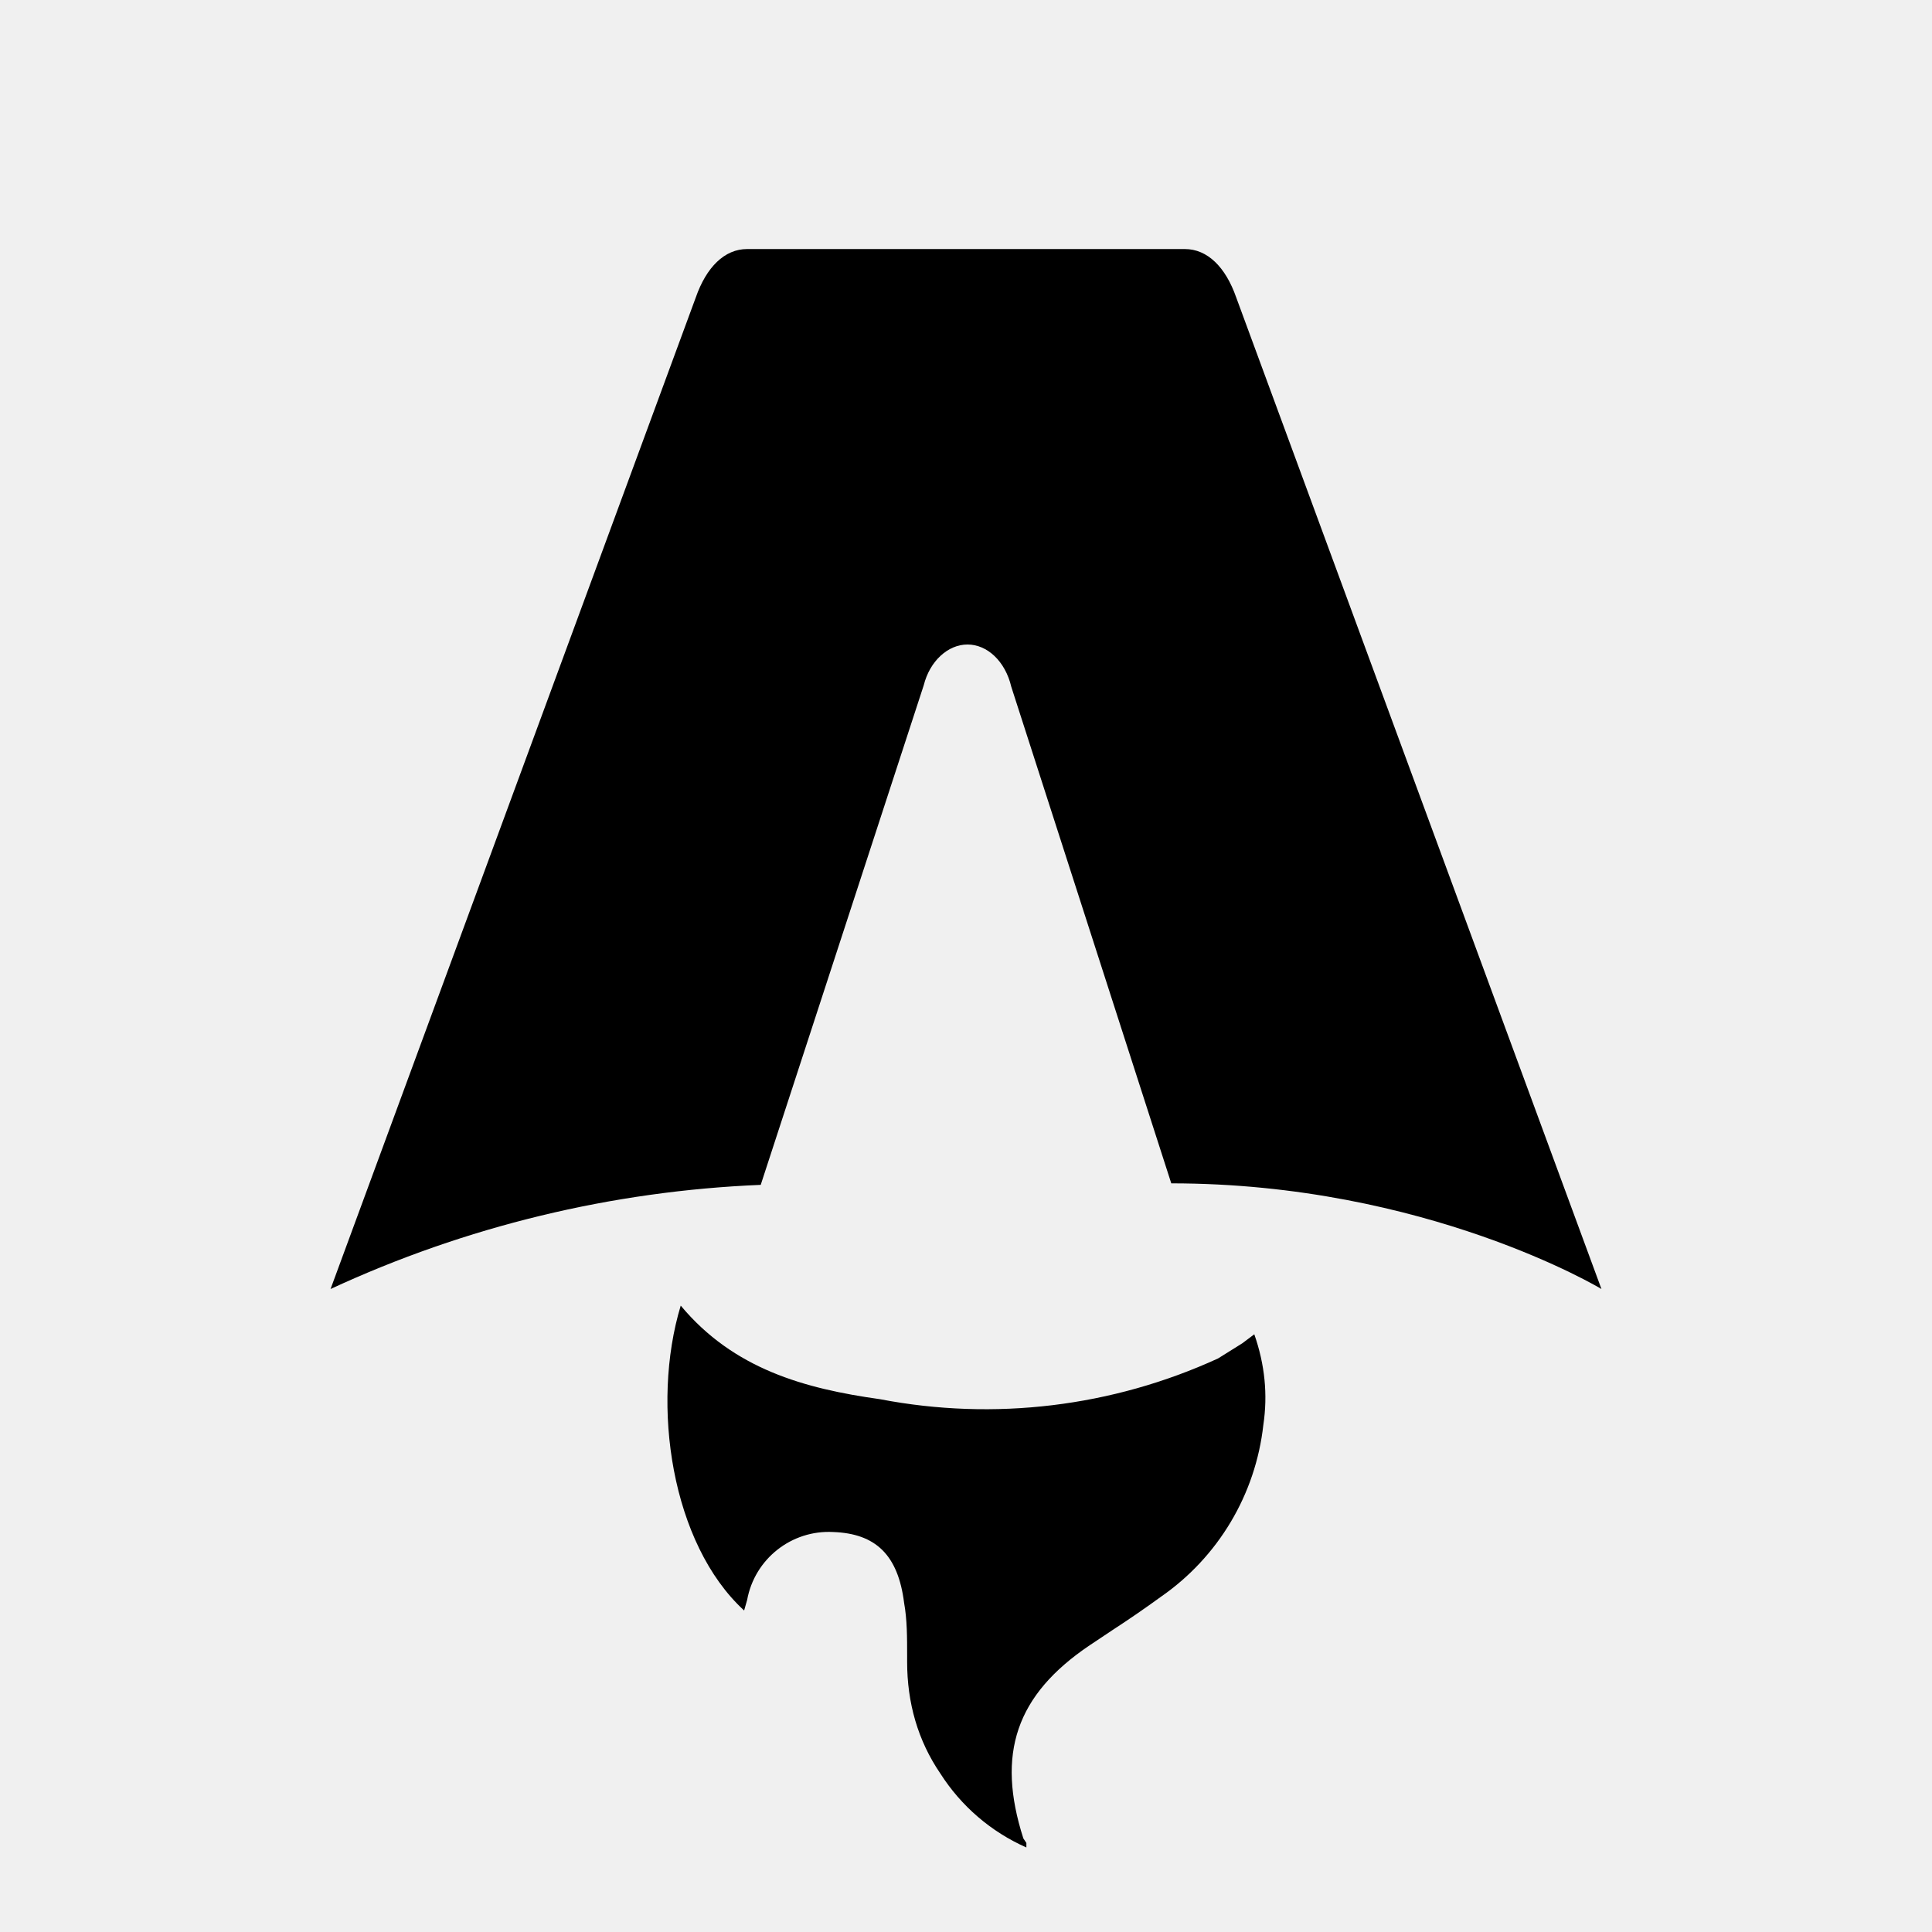
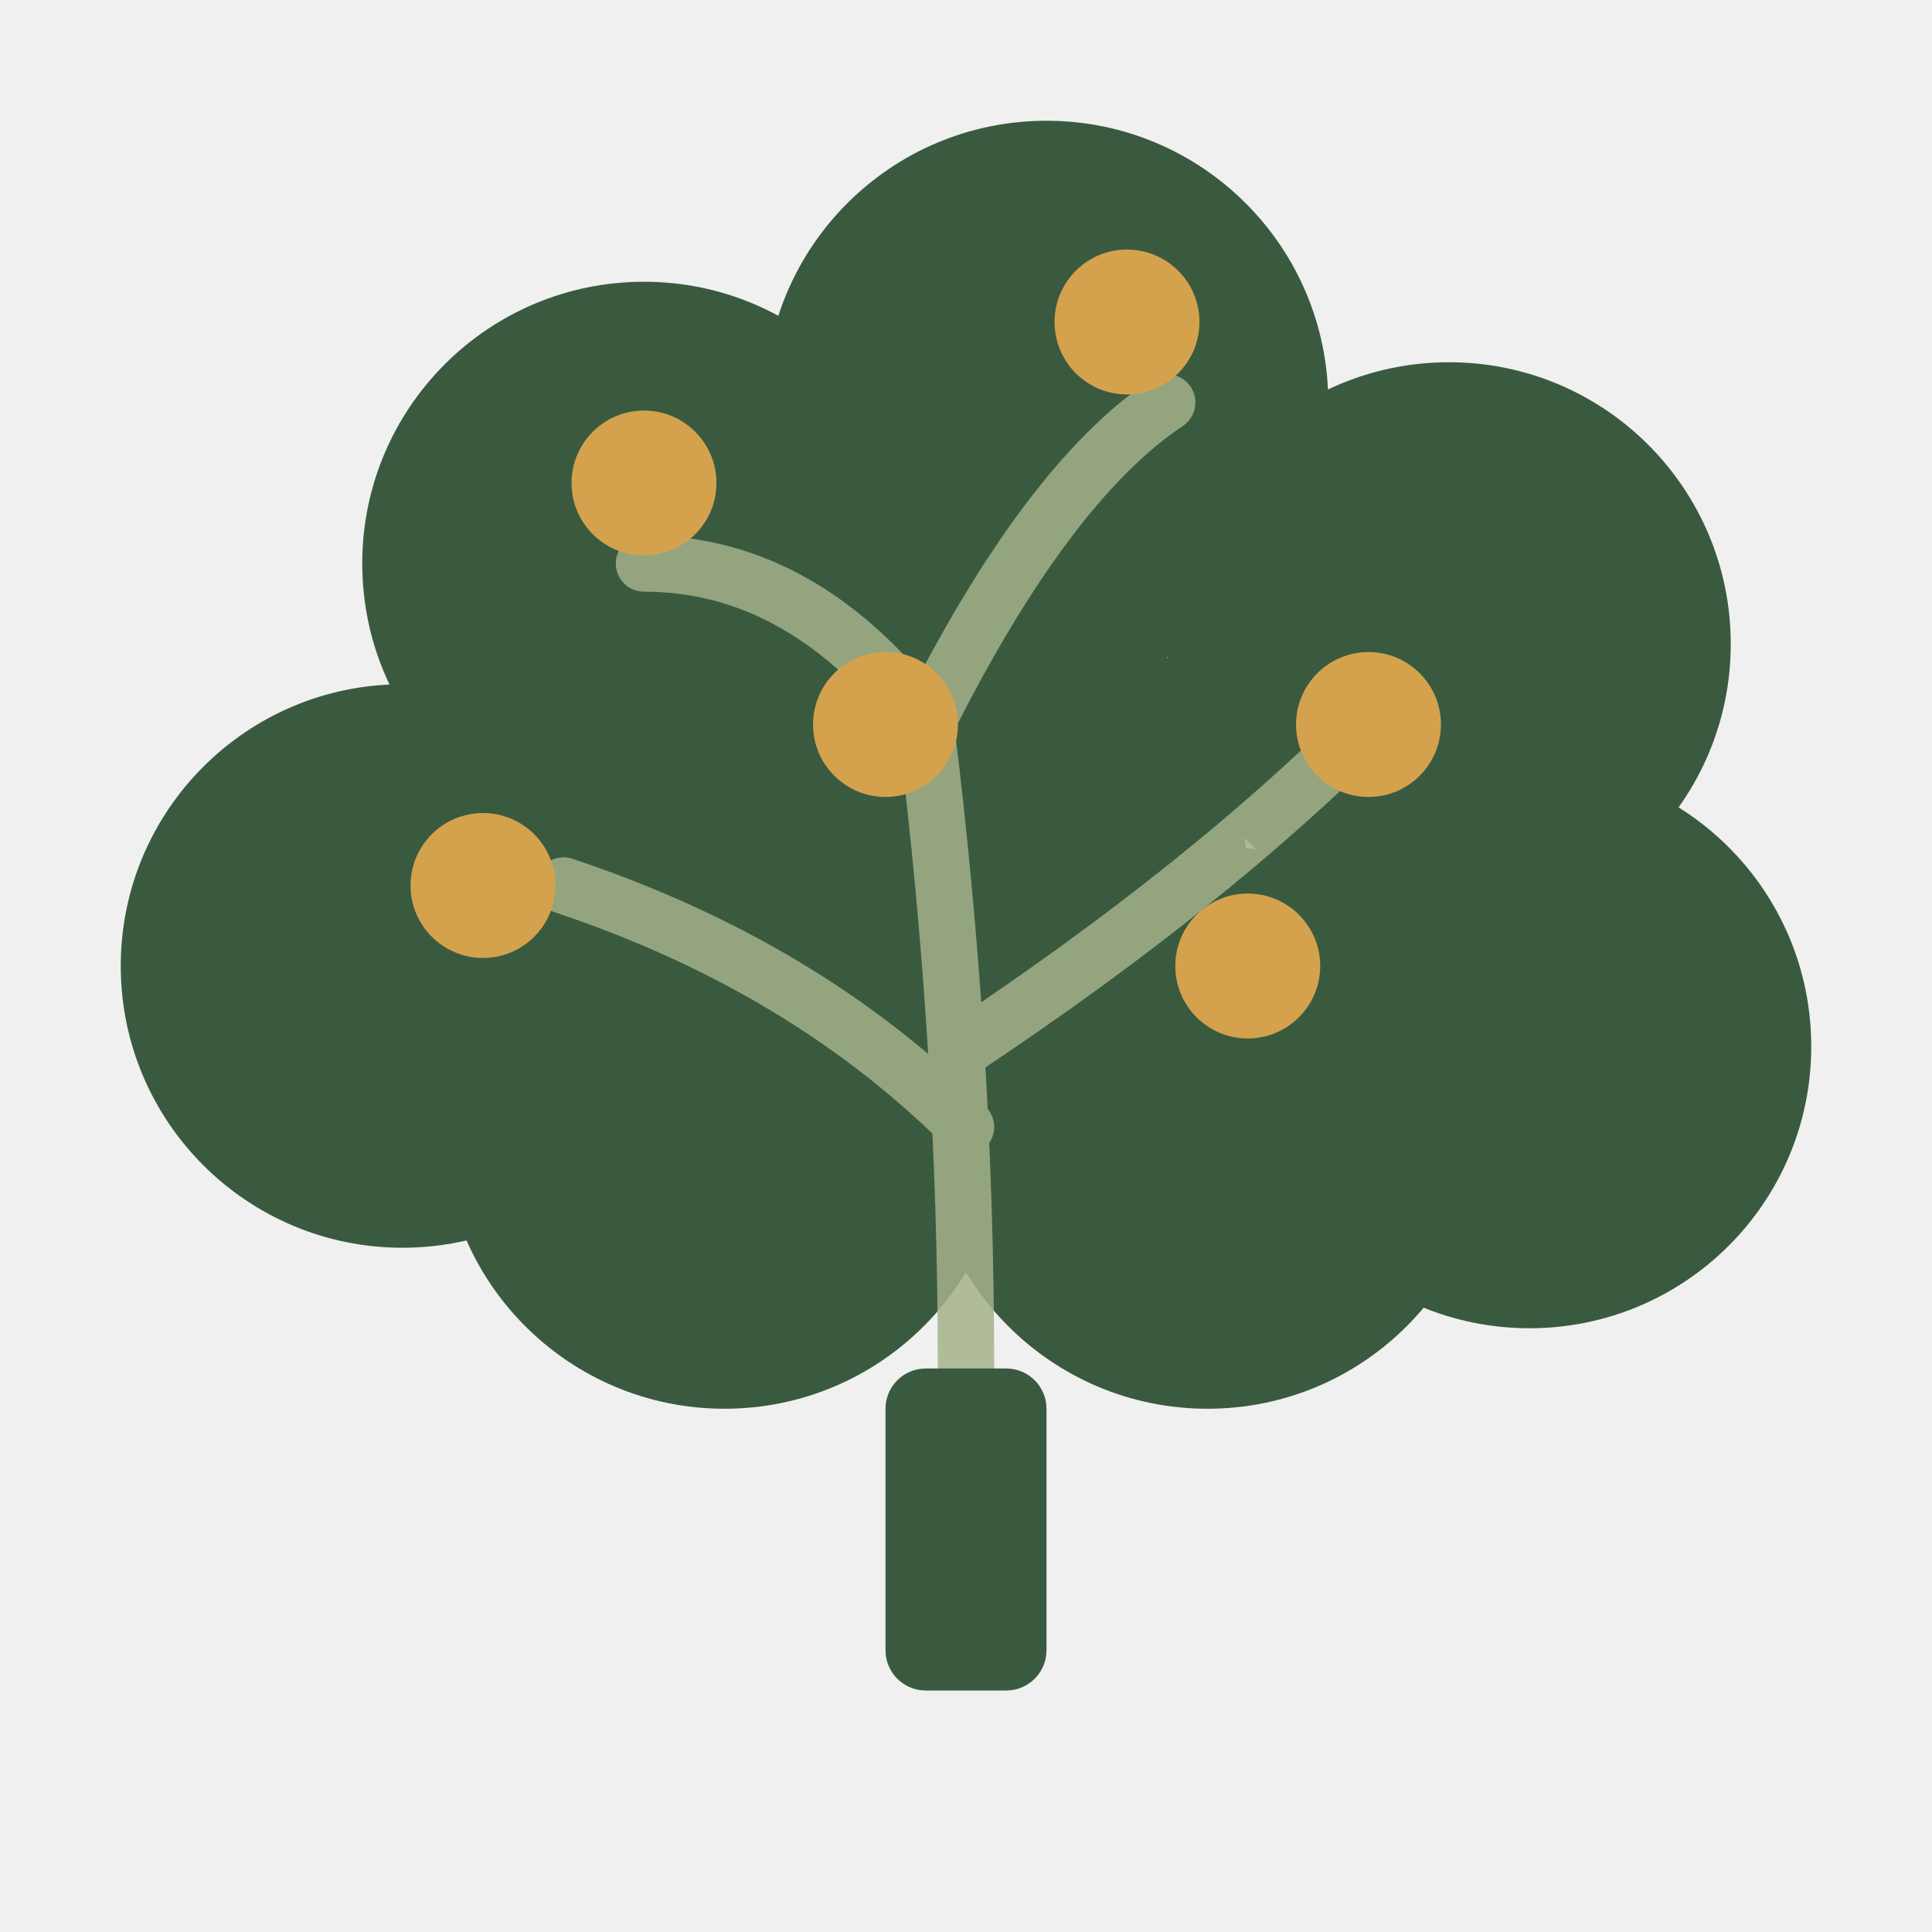
- <svg xmlns="http://www.w3.org/2000/svg" fill="none" viewBox="0 0 128 128">
-   <path d="M50.4 78.5a75.1 75.1 0 0 0-28.5 6.9l24.2-65.7c.7-2 1.9-3.2 3.4-3.2h29c1.5 0 2.7 1.2 3.4 3.2l24.2 65.7s-11.6-7-28.5-7L67 45.5c-.4-1.7-1.6-2.8-2.9-2.8-1.3 0-2.5 1.1-2.9 2.7L50.4 78.5Zm-1.1 28.2Zm-4.2-20.2c-2 6.6-.6 15.8 4.2 20.2a17.5 17.5 0 0 1 .2-.7 5.5 5.5 0 0 1 5.7-4.5c2.8.1 4.3 1.5 4.7 4.7.2 1.1.2 2.3.2 3.5v.4c0 2.7.7 5.2 2.2 7.4a13 13 0 0 0 5.7 4.9v-.3l-.2-.3c-1.8-5.6-.5-9.5 4.4-12.8l1.5-1a73 73 0 0 0 3.2-2.2 16 16 0 0 0 6.8-11.4c.3-2 .1-4-.6-6l-.8.6-1.6 1a37 37 0 0 1-22.4 2.7c-5-.7-9.7-2-13.2-6.2Z" />
-   <style>
-         path { fill: #000; }
-         @media (prefers-color-scheme: dark) {
-             path { fill: #FFF; }
-         }
-     </style>
+ <svg xmlns="http://www.w3.org/2000/svg" fill="none" viewBox="0 0 24 24">
+   <g fill="#3A5A40">
+     <circle cx="5" cy="12" r="3.5" />
+     <circle cx="8" cy="7" r="3.5" />
+     <circle cx="13" cy="5" r="3.5" />
+     <circle cx="18" cy="8" r="3.5" />
+     <circle cx="19" cy="13" r="3.5" />
+     <circle cx="11" cy="11" r="4.5" />
+     <circle cx="15" cy="14" r="3.5" />
+     <circle cx="9" cy="14" r="3.5" />
+   </g>
+   <g stroke="#A3B18A" stroke-width="0.7" stroke-linecap="round" opacity="0.85">
+     <path d="M12 17 Q12 13 11.5 9" />
+     <path d="M12 14 Q10 12 7 11" />
+     <path d="M12 13 Q15 11 17 9" />
+     <path d="M11.5 9 Q10 7 8 7" />
+     <path d="M11.5 9 Q13 6 14.5 5" />
+   </g>
+   <rect x="11" y="17" width="2" height="4" rx="0.5" fill="#3A5A40" />
+   <circle cx="8" cy="6" r="0.9" fill="#D4A24D" />
+   <circle cx="14" cy="4" r="0.9" fill="#D4A24D" />
+   <circle cx="17" cy="9" r="0.9" fill="#D4A24D" />
+   <circle cx="6" cy="11" r="0.9" fill="#D4A24D" />
+   <circle cx="15.5" cy="12" r="0.9" fill="#D4A24D" />
+   <circle cx="11" cy="9" r="0.9" fill="#D4A24D" />
</svg>
